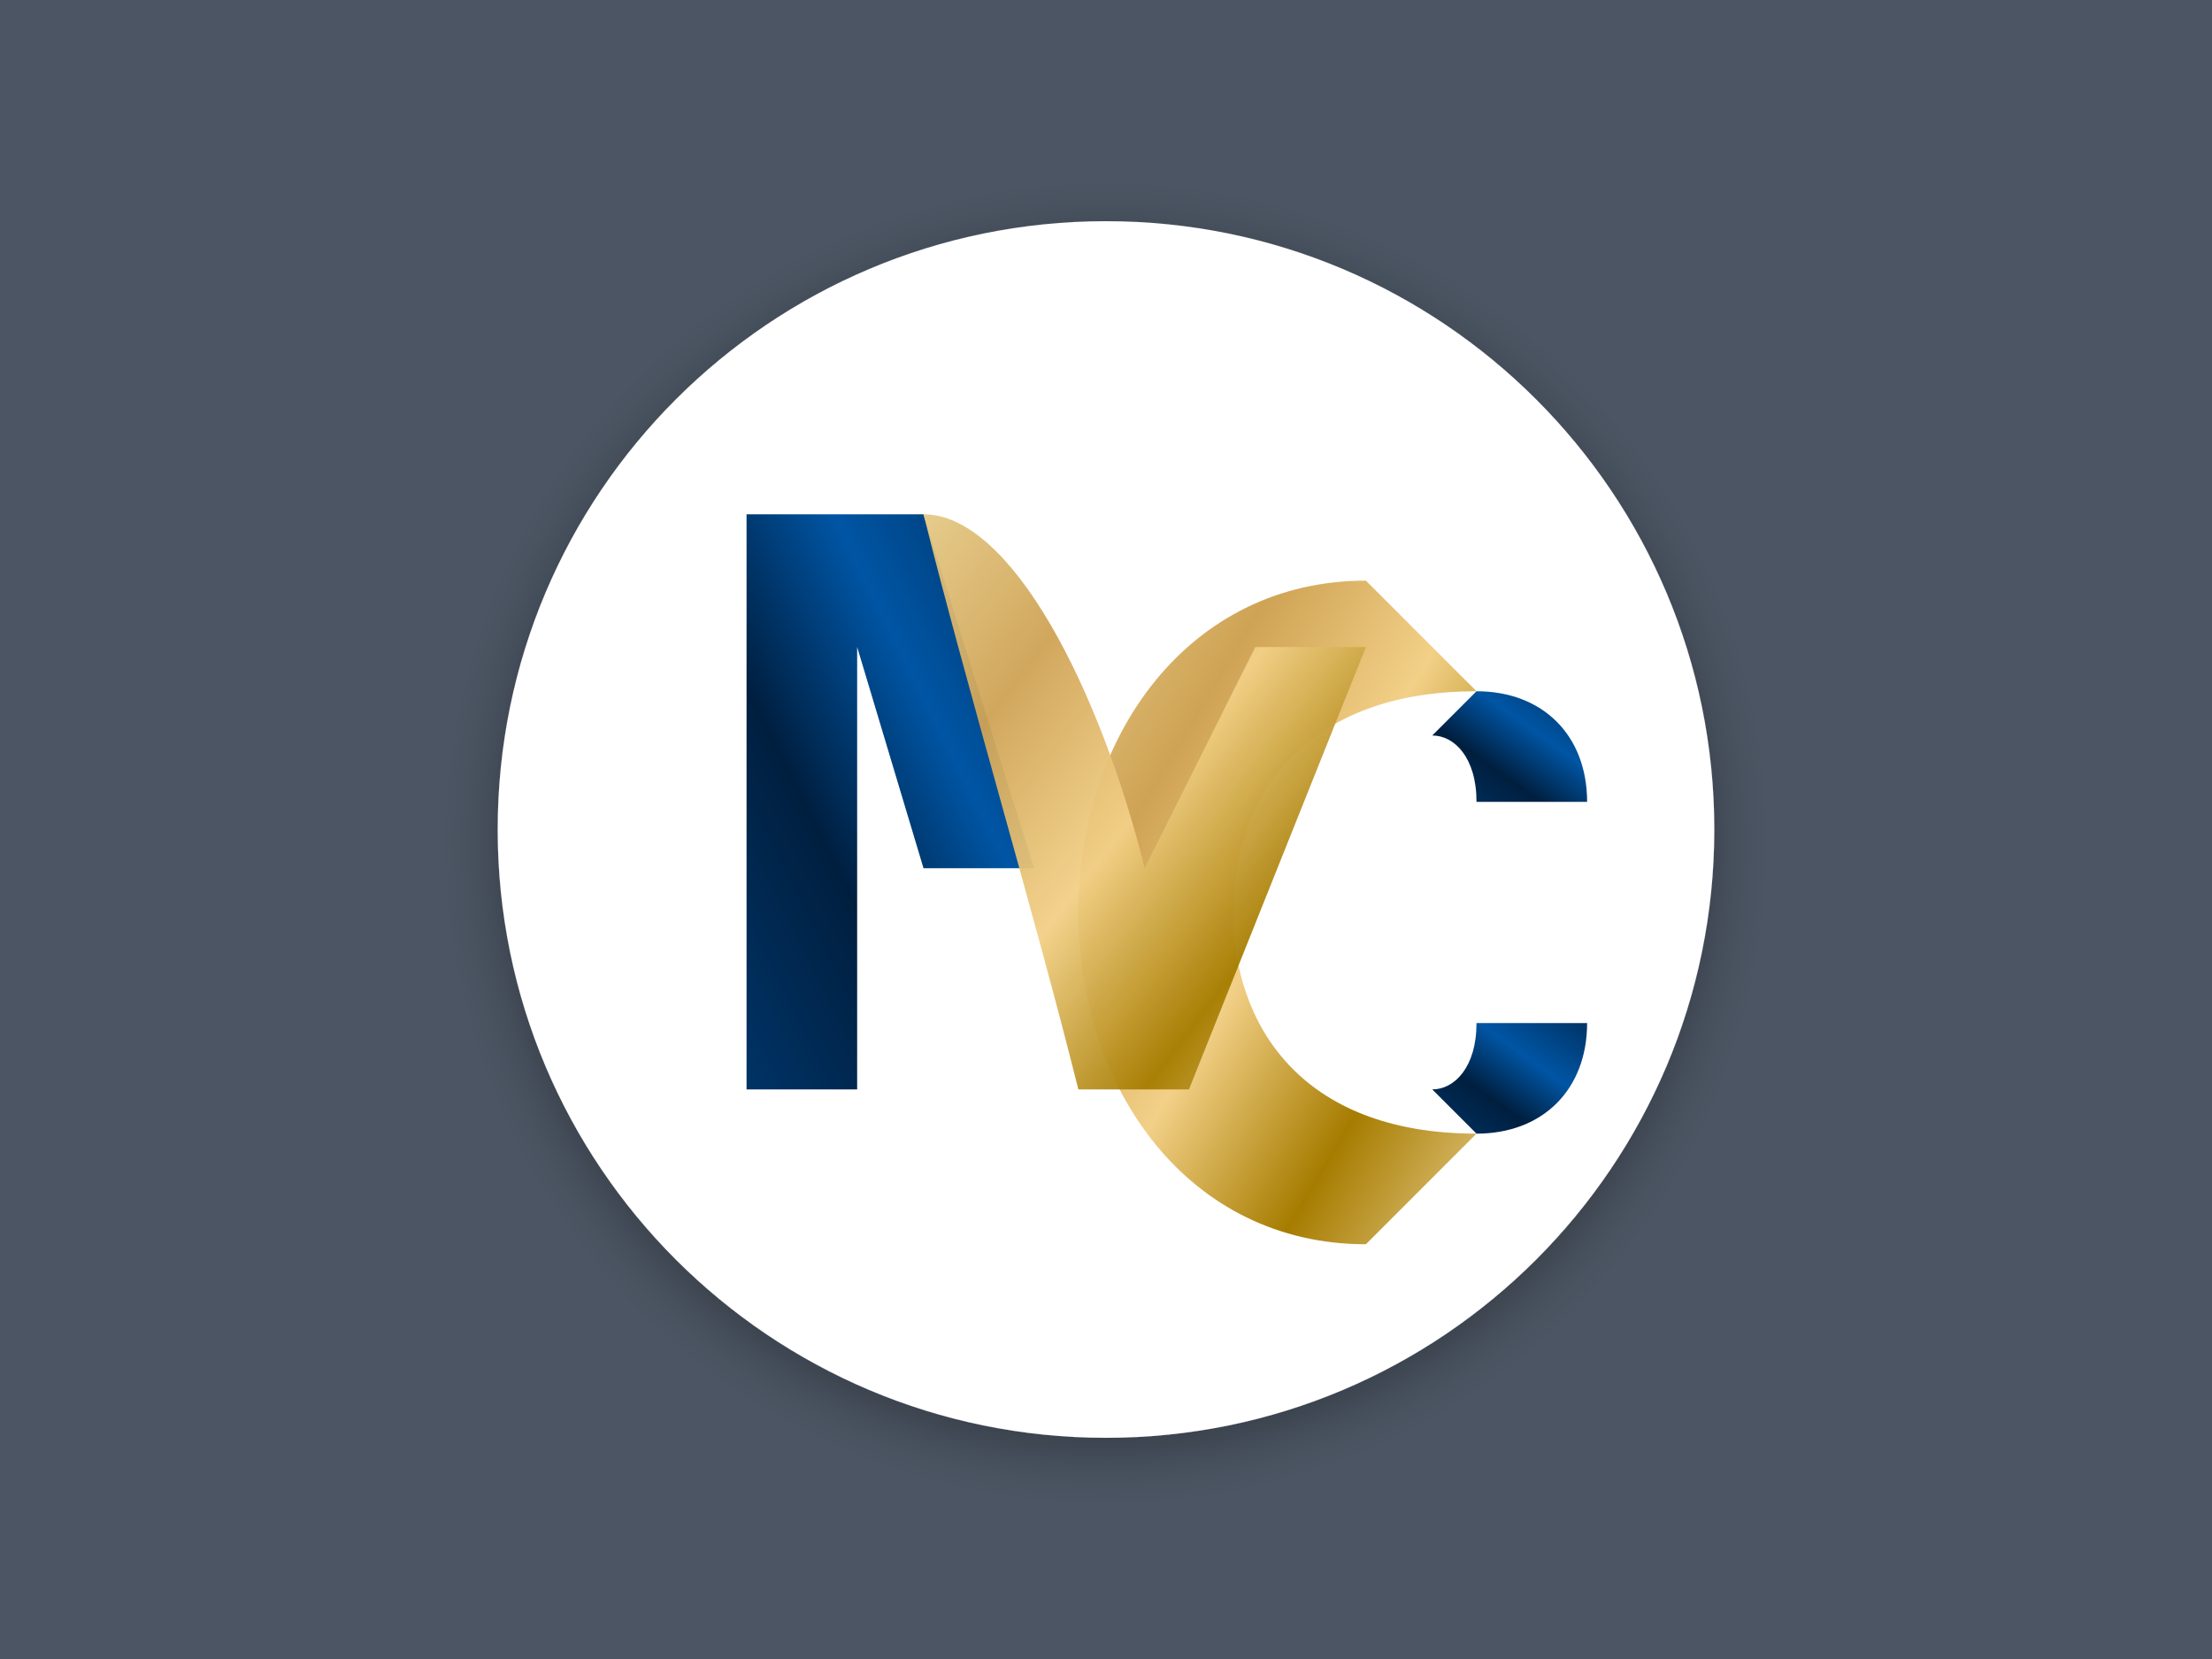
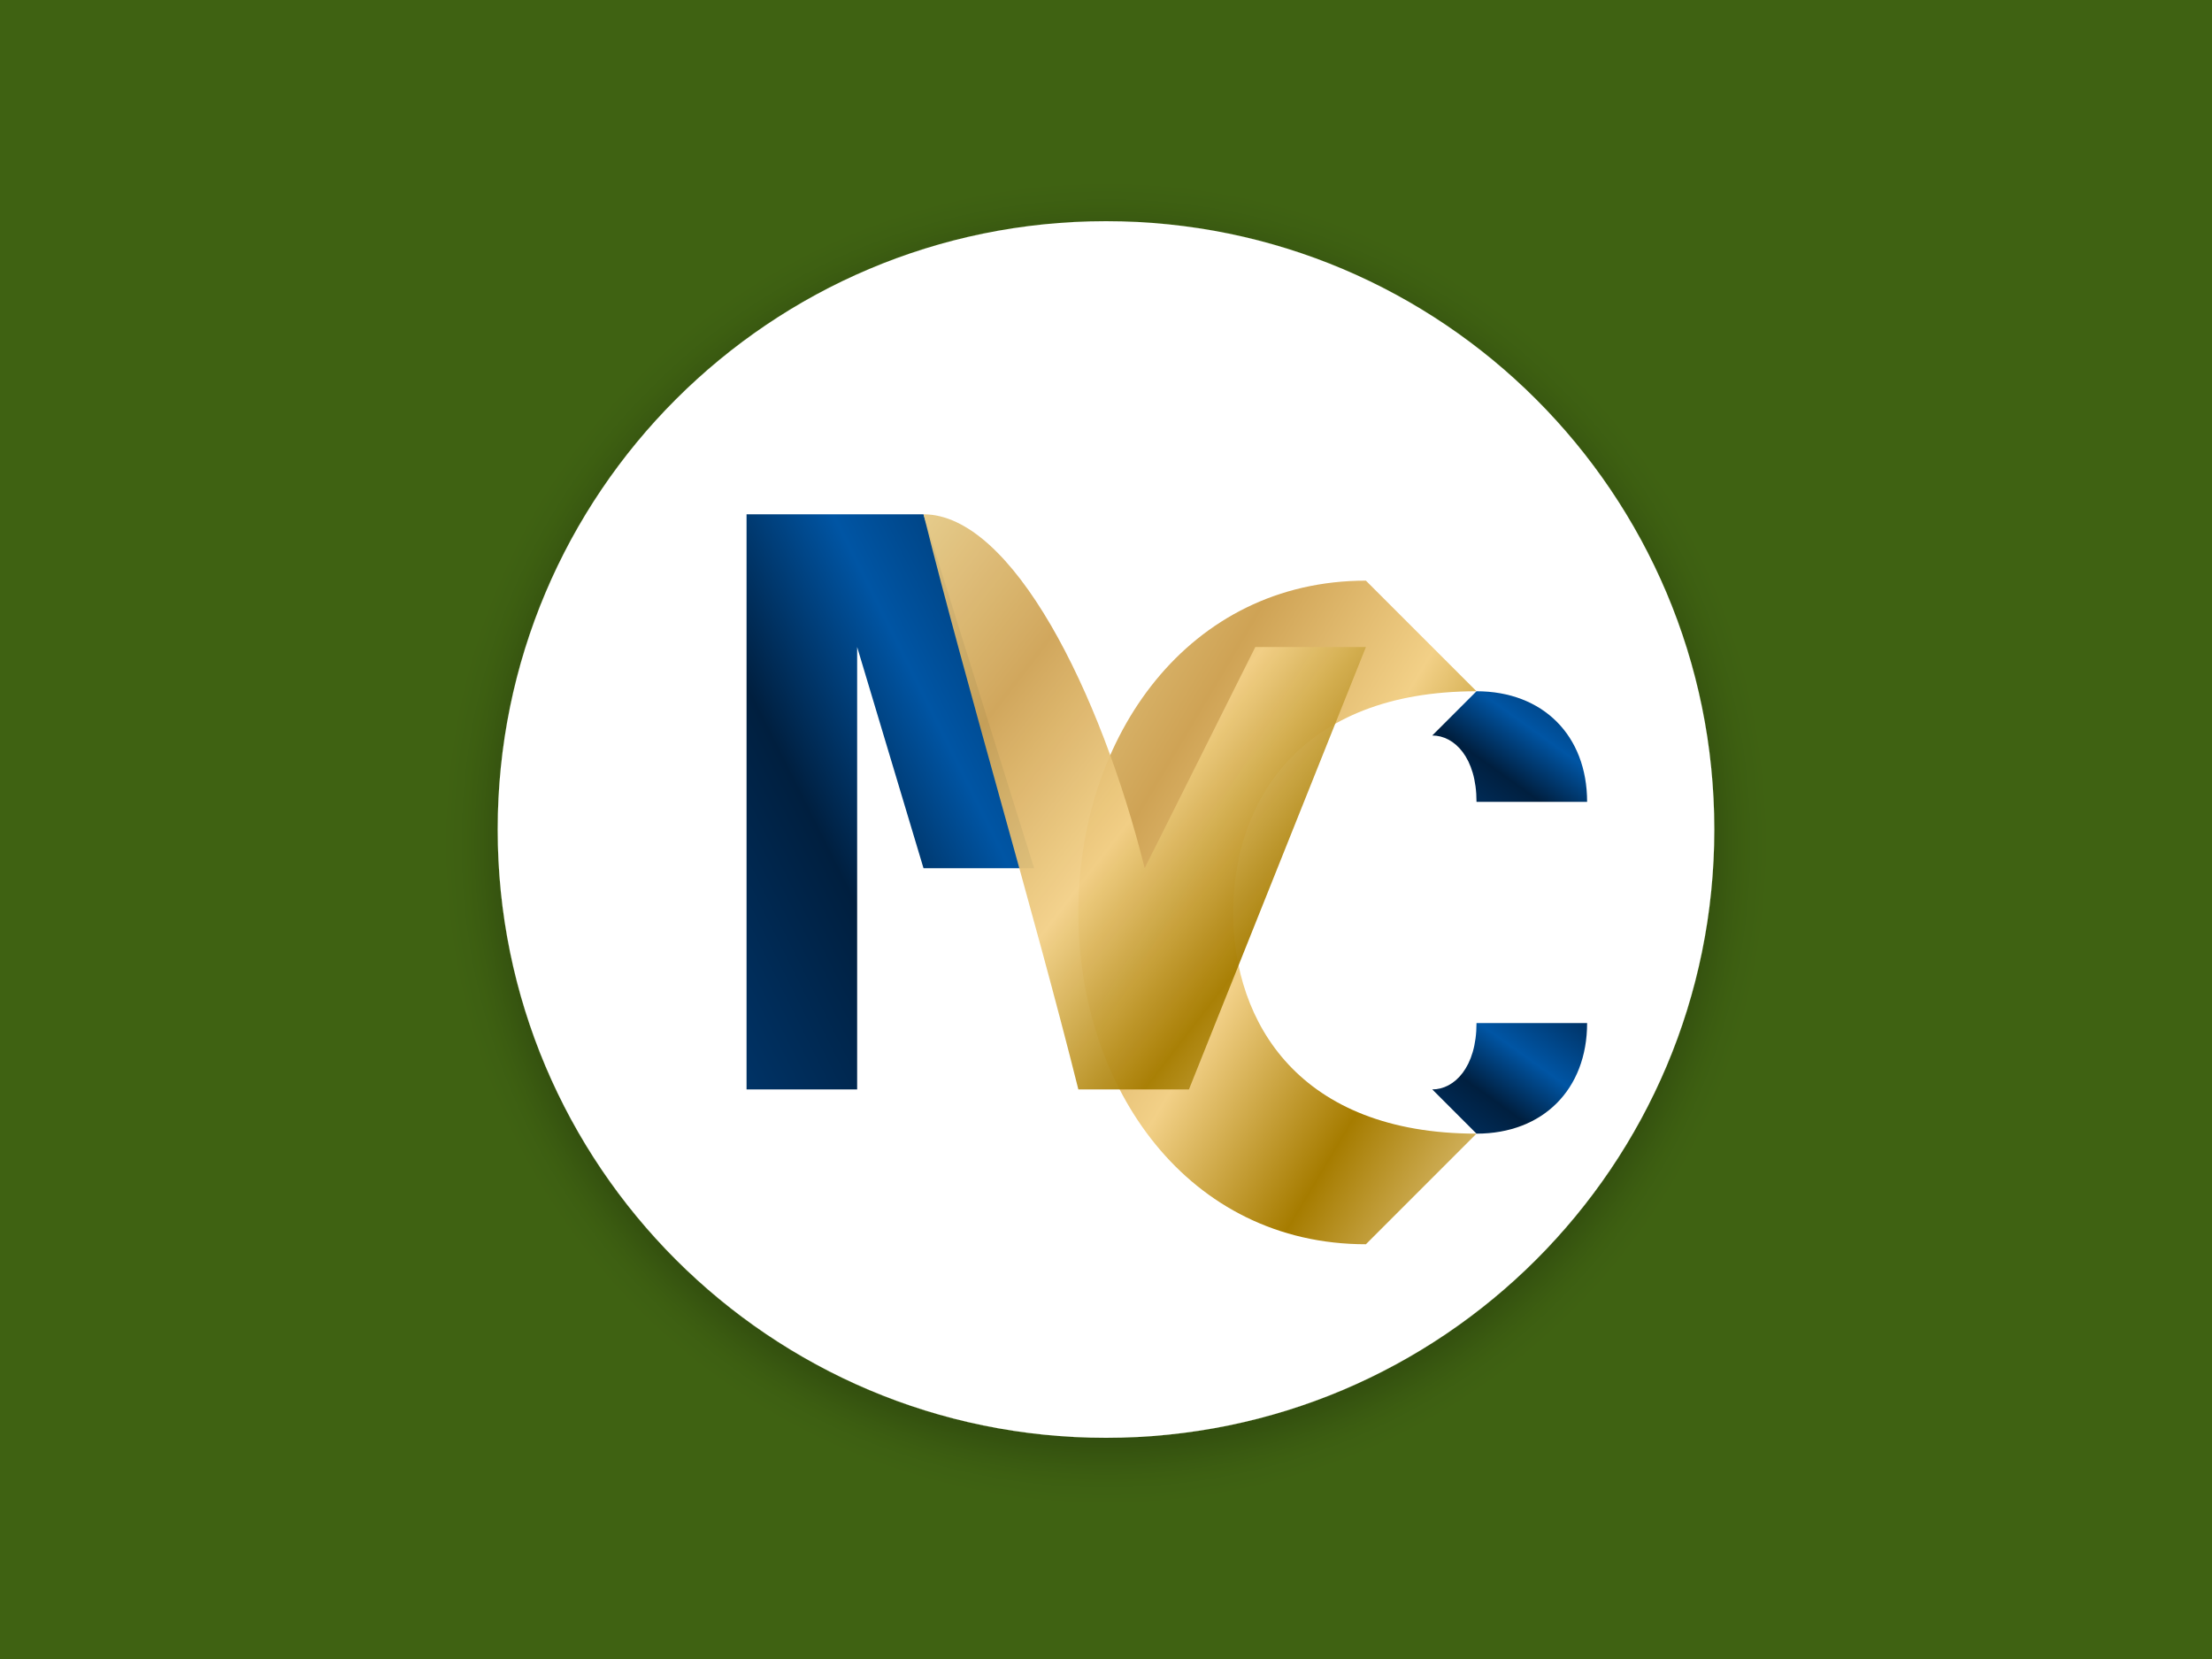
<svg xmlns="http://www.w3.org/2000/svg" width="800" height="600" viewBox="0 0 800 600">
  <defs>
    <linearGradient id="goldGradient" x1="0%" y1="0%" x2="100%" y2="100%">
      <stop offset="0%" stop-color="#E5C986" />
      <stop offset="25%" stop-color="#CFA355" />
      <stop offset="50%" stop-color="#F2D087" />
      <stop offset="75%" stop-color="#A67C00" />
      <stop offset="100%" stop-color="#E5C986" />
    </linearGradient>
    <linearGradient id="blueGradient" x1="100%" y1="0%" x2="0%" y2="100%">
      <stop offset="0%" stop-color="#003366" />
      <stop offset="35%" stop-color="#0055A4" />
      <stop offset="65%" stop-color="#001F3F" />
      <stop offset="100%" stop-color="#003366" />
    </linearGradient>
    <filter id="dropShadow" x="-50%" y="-50%" width="200%" height="200%">
      <feGaussianBlur in="SourceAlpha" stdDeviation="10" result="blur" />
      <feOffset in="blur" dx="0" dy="5" result="offsetBlur" />
      <feFlood flood-color="#000000" flood-opacity="0.3" result="shadowColor" />
      <feComposite in="shadowColor" in2="offsetBlur" operator="in" result="shadow" />
      <feMerge>
        <feMergeNode in="shadow" />
        <feMergeNode in="SourceGraphic" />
      </feMerge>
    </filter>
  </defs>
-   <rect width="100%" height="100%" fill="#4b5563" />
+   <rect width="100%" height="100%" fill="#3f6212" />
  <g transform="translate(400 300)">
    <circle cx="0" cy="0" r="220" fill="#FFFFFF" filter="url(#dropShadow)" />
    <g transform="translate(-130 -130) scale(0.8)">
      <path d="M 20,20 L 80,20 L 130,180 L 80,180 L 50,80 L 50,280 L 0,280 L 0,20 Z" fill="url(#blueGradient)" />
      <path d="M 280,50 C 200,50 150,120 150,200 C 150,280 200,350 280,350 L 330,300 C 250,300 220,250 220,200 C 220,150 250,100 330,100 L 280,50 Z" fill="url(#goldGradient)" />
      <path d="M 80,20 C 120,20 160,100 180,180 L 230,80 L 280,80 L 200,280 L 150,280 C 130,200 100,100 80,20 Z" fill="url(#goldGradient)" opacity="0.95" />
      <path d="M 330,100 C 360,100 380,120 380,150 L 330,150 C 330,130 320,120 310,120 L 330,100 Z" fill="url(#blueGradient)" />
      <path d="M 330,300 C 360,300 380,280 380,250 L 330,250 C 330,270 320,280 310,280 L 330,300 Z" fill="url(#blueGradient)" />
    </g>
  </g>
</svg>
